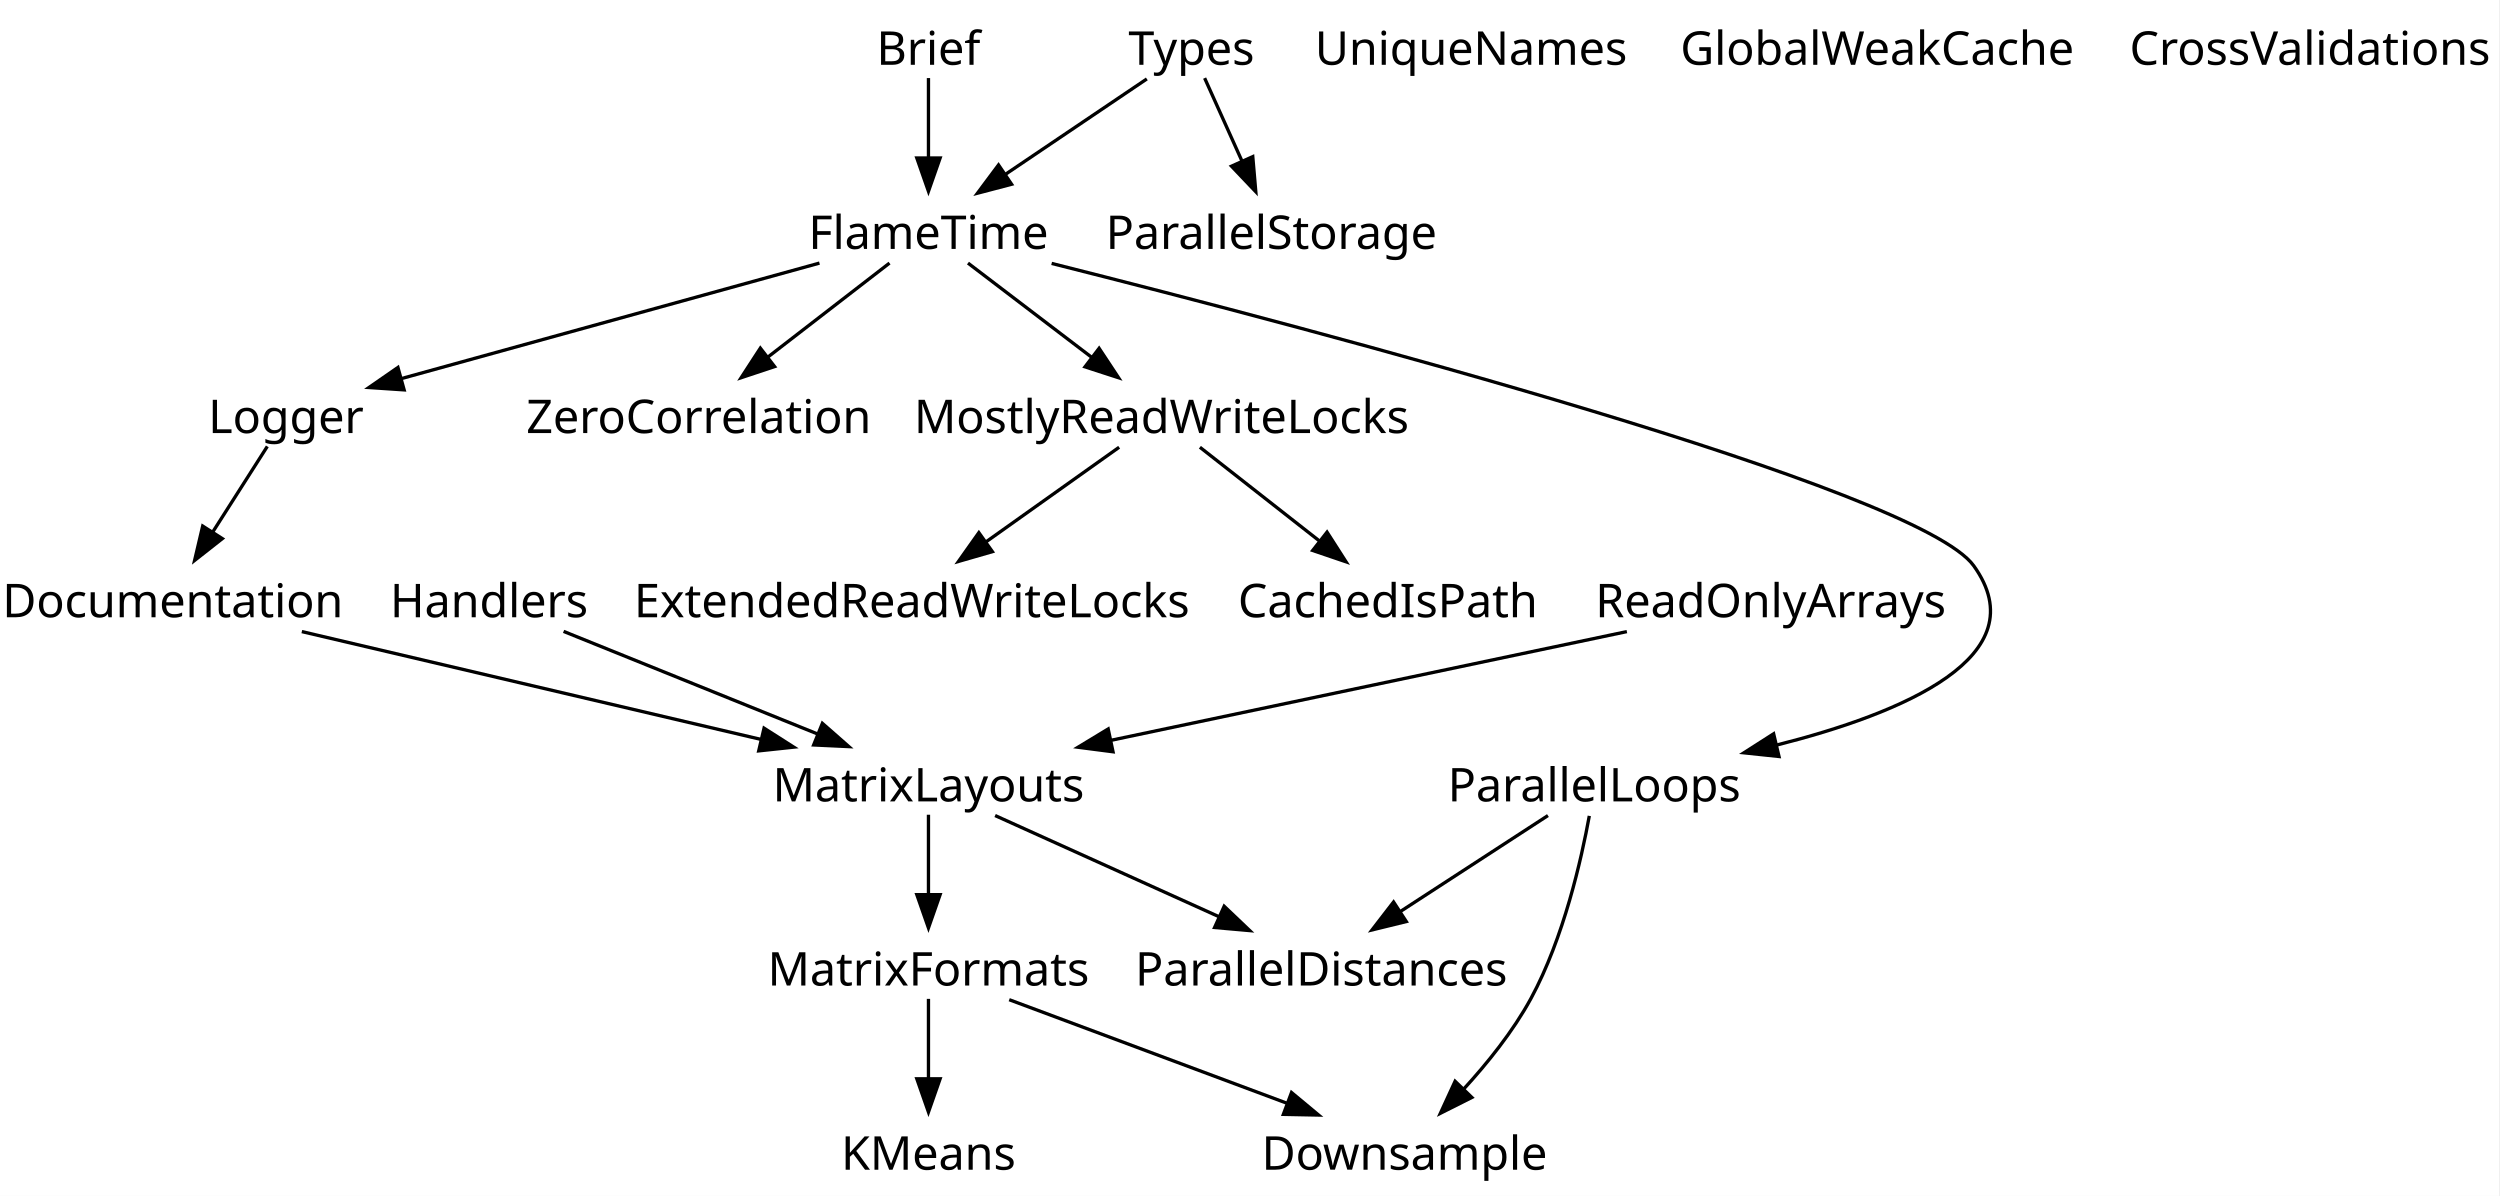
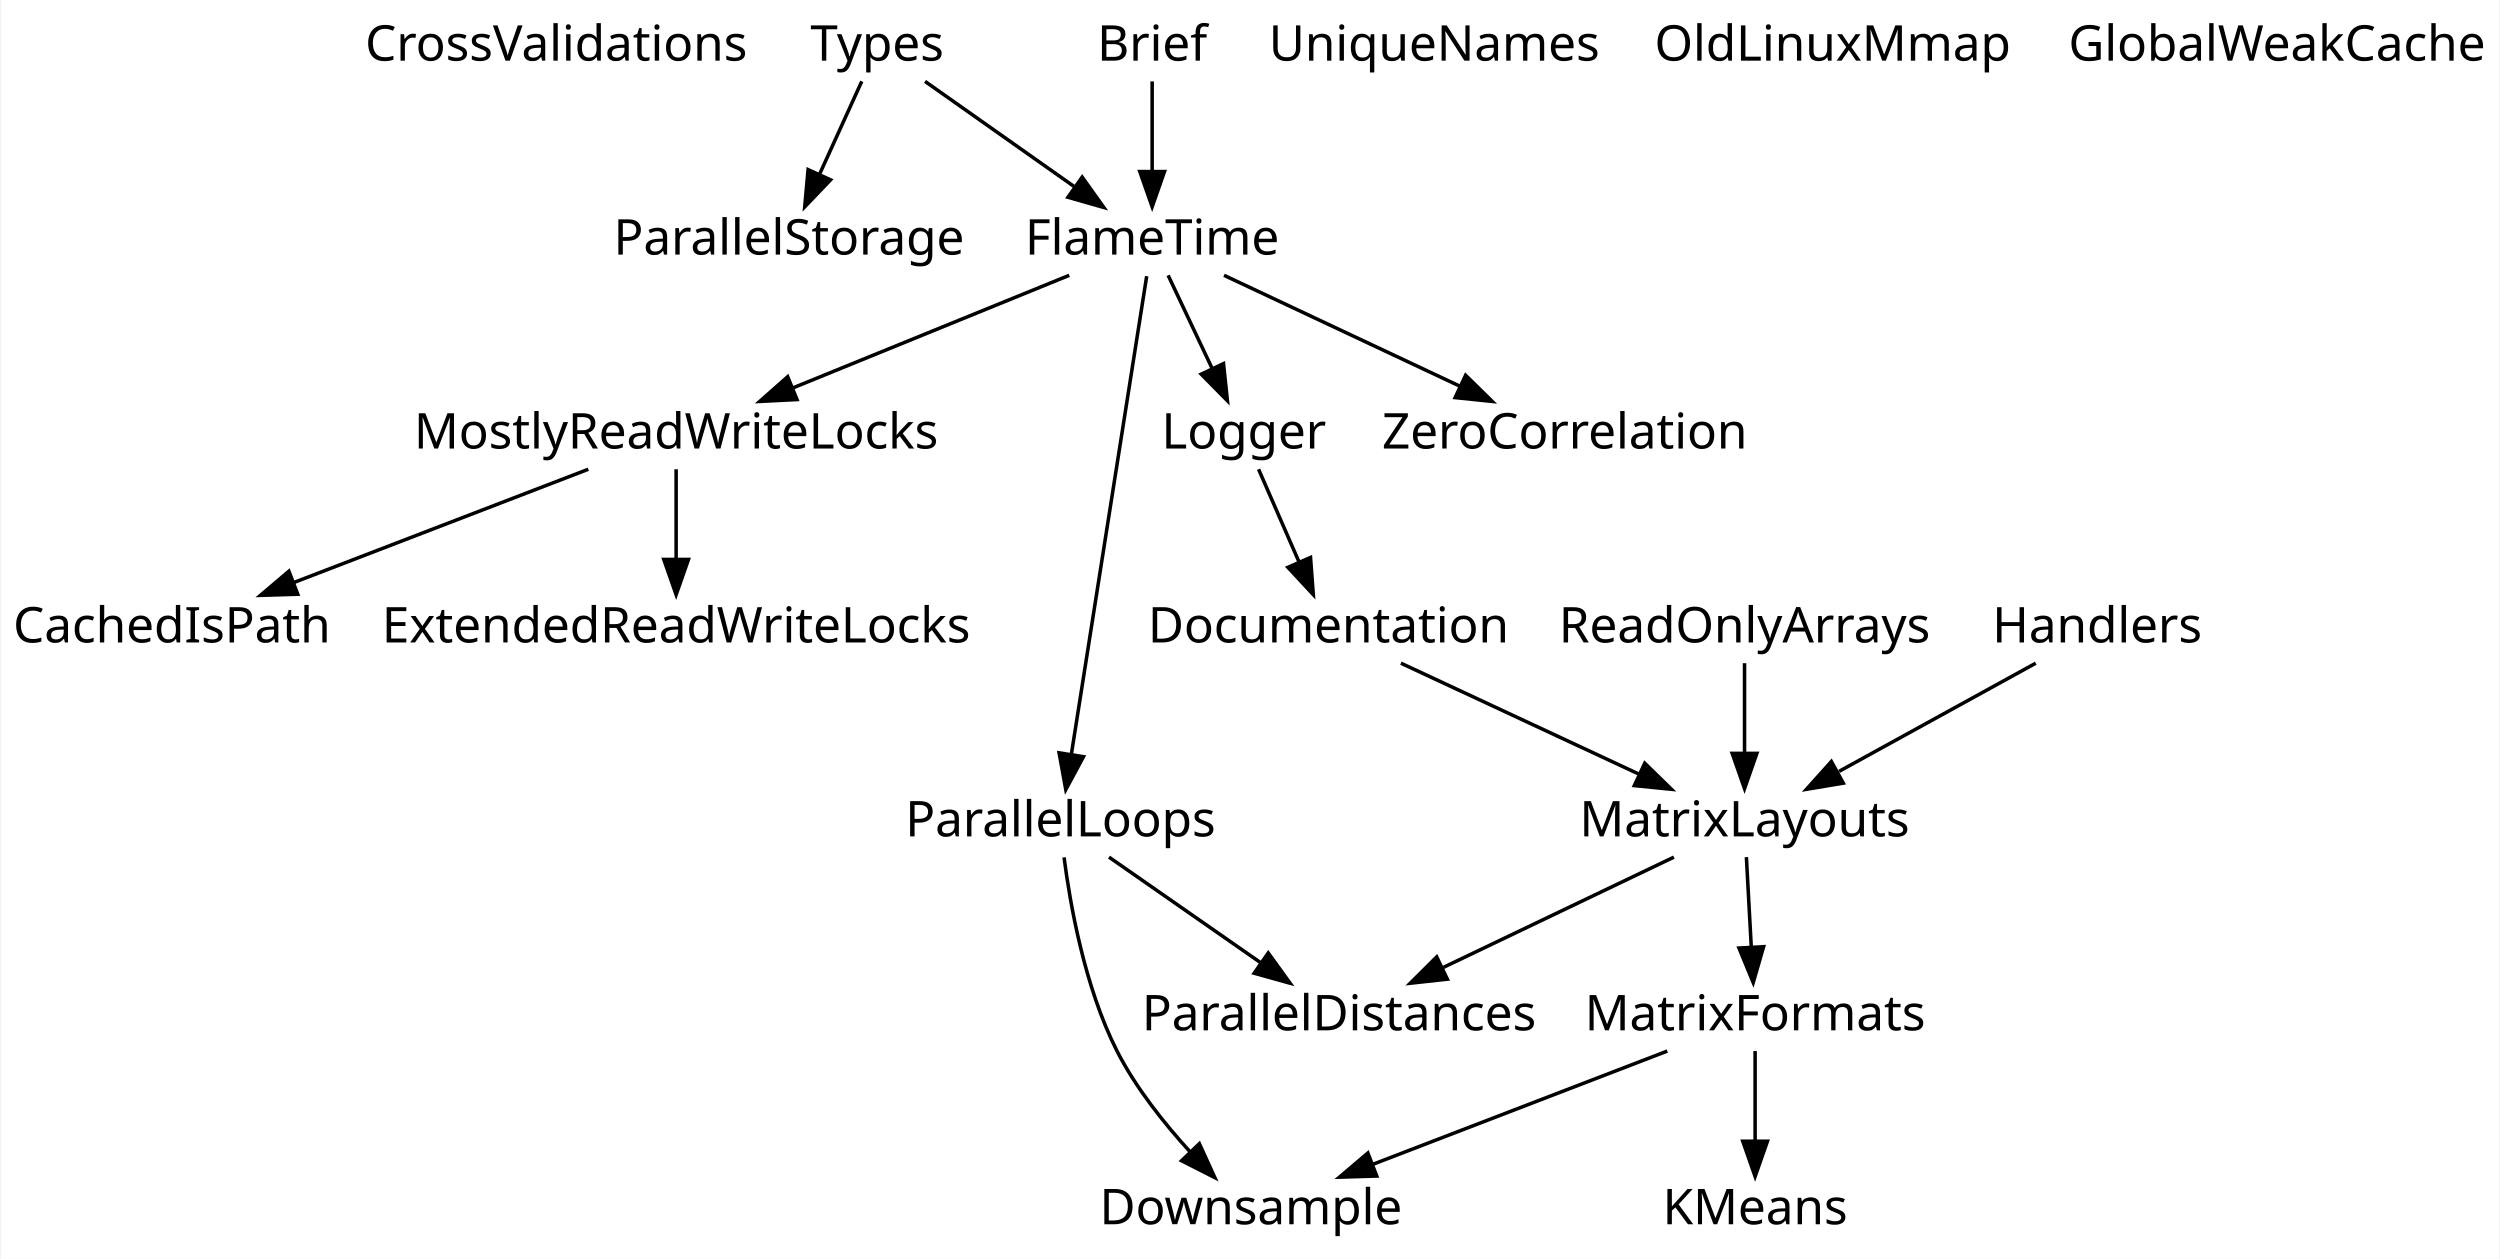
- <svg xmlns="http://www.w3.org/2000/svg" xmlns:xlink="http://www.w3.org/1999/xlink" width="751pt" height="359pt" viewBox="0.00 0.00 751.00 359.00">
-   <g id="graph0" class="graph" transform="scale(1 1) rotate(0) translate(4 355.24)">
-     <polygon fill="white" stroke="none" points="-4,4 -4,-355.24 746.69,-355.24 746.69,4 -4,4" />
+ <svg xmlns="http://www.w3.org/2000/svg" xmlns:xlink="http://www.w3.org/1999/xlink" width="709pt" height="357pt" viewBox="0.00 0.00 708.50 357.00">
+   <g id="graph0" class="graph" transform="scale(1 1) rotate(0) translate(4 353)">
+     <polygon fill="#ffffff" stroke="transparent" points="-4,4 -4,-353 704.5,-353 704.5,4 -4,4" />
    <g id="node1" class="node">
      <g id="a_node1">
-         <a xlink:href="../extended_read_write_locks.html" xlink:title="ExtendedReadWriteLocks" target="_top">
-           <polygon fill="none" stroke="white" points="350.07,-185.28 189.75,-185.28 189.75,-165.96 350.07,-165.96 350.07,-185.28" />
-           <text xml:space="preserve" text-anchor="middle" x="269.91" y="-169.82" font-family="Sans-Serif" font-size="14.00">ExtendedReadWriteLocks</text>
+         <a xlink:href="../cross_validations.html" xlink:title="CrossValidations" target="_top">
+           <polygon fill="none" stroke="#ffffff" points="206,-349 101,-349 101,-330 206,-330 206,-349" />
+           <text text-anchor="middle" x="153.5" y="-335.8" font-family="Sans-Serif" font-size="14.00" fill="#000000">CrossValidations</text>
        </a>
      </g>
    </g>
    <g id="node2" class="node">
      <g id="a_node2">
-         <a xlink:href="../mostly_read_write_locks.html" xlink:title="MostlyReadWriteLocks" target="_top">
-           <polygon fill="none" stroke="white" points="416.44,-240.6 273.38,-240.6 273.38,-221.28 416.44,-221.28 416.44,-240.6" />
-           <text xml:space="preserve" text-anchor="middle" x="344.91" y="-225.14" font-family="Sans-Serif" font-size="14.00">MostlyReadWriteLocks</text>
+         <a xlink:href="../parallel_storage.html" xlink:title="ParallelStorage" target="_top">
+           <polygon fill="none" stroke="#ffffff" points="267.5,-294 171.5,-294 171.5,-275 267.5,-275 267.5,-294" />
+           <text text-anchor="middle" x="219.5" y="-280.8" font-family="Sans-Serif" font-size="14.00" fill="#000000">ParallelStorage</text>
+         </a>
+       </g>
+     </g>
+     <g id="node3" class="node">
+       <g id="a_node3">
+         <a xlink:href="../types.html" xlink:title="Types" target="_top">
+           <polygon fill="none" stroke="#ffffff" points="264.5,-349 224.5,-349 224.5,-330 264.5,-330 264.5,-349" />
+           <text text-anchor="middle" x="244.5" y="-335.8" font-family="Sans-Serif" font-size="14.00" fill="#000000">Types</text>
        </a>
      </g>
    </g>
    <g id="edge1" class="edge">
-       <path fill="none" stroke="black" d="M332.19,-220.89C321.2,-213.08 305.07,-201.61 291.98,-192.31" />
-       <polygon fill="black" stroke="black" points="294.11,-189.53 283.93,-186.59 290.05,-195.23 294.11,-189.53" />
+       <path fill="none" stroke="#000000" d="M240.145,-329.92C236.852,-322.675 232.223,-312.49 228.182,-303.601" />
+       <polygon fill="#000000" stroke="#000000" points="231.298,-301.996 223.973,-294.341 224.925,-304.893 231.298,-301.996" />
+     </g>
+     <g id="node13" class="node">
+       <g id="a_node13">
+         <a xlink:href="../flame_time.html" xlink:title="FlameTime" target="_top">
+           <polygon fill="none" stroke="#ffffff" points="359.5,-294 285.5,-294 285.5,-275 359.5,-275 359.5,-294" />
+           <text text-anchor="middle" x="322.5" y="-280.8" font-family="Sans-Serif" font-size="14.00" fill="#000000">FlameTime</text>
+         </a>
+       </g>
+     </g>
+     <g id="edge17" class="edge">
+       <path fill="none" stroke="#000000" d="M258.087,-329.92C269.759,-321.689 286.81,-309.666 300.438,-300.057" />
+       <polygon fill="#000000" stroke="#000000" points="302.652,-302.778 308.807,-294.155 298.618,-297.057 302.652,-302.778" />
    </g>
    <g id="node4" class="node">
      <g id="a_node4">
+         <a xlink:href="../matrix_formats.html" xlink:title="MatrixFormats" target="_top">
+           <polygon fill="none" stroke="#ffffff" points="539.5,-74 447.5,-74 447.5,-55 539.5,-55 539.5,-74" />
+           <text text-anchor="middle" x="493.5" y="-60.8" font-family="Sans-Serif" font-size="14.00" fill="#000000">MatrixFormats</text>
+         </a>
+       </g>
+     </g>
+     <g id="node14" class="node">
+       <g id="a_node14">
+         <a xlink:href="../kmeans.html" xlink:title="KMeans" target="_top">
+           <polygon fill="none" stroke="#ffffff" points="521,-19 466,-19 466,0 521,0 521,-19" />
+           <text text-anchor="middle" x="493.5" y="-5.8" font-family="Sans-Serif" font-size="14.00" fill="#000000">KMeans</text>
+         </a>
+       </g>
+     </g>
+     <g id="edge8" class="edge">
+       <path fill="none" stroke="#000000" d="M493.5,-54.92C493.5,-47.908 493.5,-38.144 493.5,-29.465" />
+       <polygon fill="#000000" stroke="#000000" points="497,-29.341 493.5,-19.341 490,-29.341 497,-29.341" />
+     </g>
+     <g id="node20" class="node">
+       <g id="a_node20">
+         <a xlink:href="../downsample.html" xlink:title="Downsample" target="_top">
+           <polygon fill="none" stroke="#ffffff" points="392,-19 309,-19 309,0 392,0 392,-19" />
+           <text text-anchor="middle" x="350.5" y="-5.8" font-family="Sans-Serif" font-size="14.00" fill="#000000">Downsample</text>
+         </a>
+       </g>
+     </g>
+     <g id="edge14" class="edge">
+       <path fill="none" stroke="#000000" d="M468.591,-54.92C445.46,-46.023 410.805,-32.694 385.012,-22.774" />
+       <polygon fill="#000000" stroke="#000000" points="386.193,-19.478 375.603,-19.155 383.68,-26.012 386.193,-19.478" />
+     </g>
+     <g id="node5" class="node">
+       <g id="a_node5">
+         <a xlink:href="../matrix_layouts.html" xlink:title="MatrixLayouts" target="_top">
+           <polygon fill="none" stroke="#ffffff" points="535,-129 446,-129 446,-110 535,-110 535,-129" />
+           <text text-anchor="middle" x="490.5" y="-115.8" font-family="Sans-Serif" font-size="14.00" fill="#000000">MatrixLayouts</text>
+         </a>
+       </g>
+     </g>
+     <g id="edge2" class="edge">
+       <path fill="none" stroke="#000000" d="M491.023,-109.92C491.405,-102.908 491.938,-93.144 492.411,-84.465" />
+       <polygon fill="#000000" stroke="#000000" points="495.913,-84.517 492.963,-74.341 488.924,-84.135 495.913,-84.517" />
+     </g>
+     <g id="node9" class="node">
+       <g id="a_node9">
+         <a xlink:href="../parallel_distances.html" xlink:title="ParallelDistances" target="_top">
+           <polygon fill="none" stroke="#ffffff" points="429.5,-74 321.5,-74 321.5,-55 429.5,-55 429.5,-74" />
+           <text text-anchor="middle" x="375.5" y="-60.8" font-family="Sans-Serif" font-size="14.00" fill="#000000">ParallelDistances</text>
+         </a>
+       </g>
+     </g>
+     <g id="edge4" class="edge">
+       <path fill="none" stroke="#000000" d="M470.469,-109.92C452.358,-101.258 425.464,-88.396 404.914,-78.567" />
+       <polygon fill="#000000" stroke="#000000" points="406.219,-75.312 395.688,-74.155 403.199,-81.627 406.219,-75.312" />
+     </g>
+     <g id="node6" class="node">
+       <g id="a_node6">
        <a xlink:href="../cached_ispath.html" xlink:title="CachedIsPath" target="_top">
-           <polygon fill="none" stroke="white" points="457.44,-185.28 368.38,-185.28 368.38,-165.96 457.44,-165.96 457.44,-185.28" />
-           <text xml:space="preserve" text-anchor="middle" x="412.91" y="-169.82" font-family="Sans-Serif" font-size="14.00">CachedIsPath</text>
-         </a>
-       </g>
-     </g>
-     <g id="edge3" class="edge">
-       <path fill="none" stroke="black" d="M356.45,-220.89C366.37,-213.11 380.92,-201.7 392.77,-192.41" />
-       <polygon fill="black" stroke="black" points="394.64,-195.39 400.35,-186.47 390.33,-189.88 394.64,-195.39" />
-     </g>
-     <g id="node3" class="node">
-       <g id="a_node3">
-         <a xlink:href="../flame_time.html" xlink:title="FlameTime" target="_top">
-           <polygon fill="none" stroke="white" points="311.57,-295.92 238.25,-295.92 238.25,-276.6 311.57,-276.6 311.57,-295.92" />
-           <text xml:space="preserve" text-anchor="middle" x="274.91" y="-280.46" font-family="Sans-Serif" font-size="14.00">FlameTime</text>
-         </a>
-       </g>
-     </g>
-     <g id="edge2" class="edge">
-       <path fill="none" stroke="black" d="M286.78,-276.21C297,-268.43 311.98,-257.02 324.17,-247.73" />
-       <polygon fill="black" stroke="black" points="326.17,-250.61 332.01,-241.77 321.93,-245.04 326.17,-250.61" />
+           <polygon fill="none" stroke="#ffffff" points="89,-184 0,-184 0,-165 89,-165 89,-184" />
+           <text text-anchor="middle" x="44.5" y="-170.8" font-family="Sans-Serif" font-size="14.00" fill="#000000">CachedIsPath</text>
+         </a>
+       </g>
    </g>
    <g id="node7" class="node">
      <g id="a_node7">
+         <a xlink:href="../mostly_read_write_locks.html" xlink:title="MostlyReadWriteLocks" target="_top">
+           <polygon fill="none" stroke="#ffffff" points="259,-239 116,-239 116,-220 259,-220 259,-239" />
+           <text text-anchor="middle" x="187.5" y="-225.8" font-family="Sans-Serif" font-size="14.00" fill="#000000">MostlyReadWriteLocks</text>
+         </a>
+       </g>
+     </g>
+     <g id="edge3" class="edge">
+       <path fill="none" stroke="#000000" d="M162.591,-219.92C139.46,-211.023 104.805,-197.694 79.012,-187.774" />
+       <polygon fill="#000000" stroke="#000000" points="80.193,-184.478 69.603,-184.155 77.68,-191.012 80.193,-184.478" />
+     </g>
+     <g id="node19" class="node">
+       <g id="a_node19">
+         <a xlink:href="../extended_read_write_locks.html" xlink:title="ExtendedReadWriteLocks" target="_top">
+           <polygon fill="none" stroke="#ffffff" points="268,-184 107,-184 107,-165 268,-165 268,-184" />
+           <text text-anchor="middle" x="187.5" y="-170.8" font-family="Sans-Serif" font-size="14.00" fill="#000000">ExtendedReadWriteLocks</text>
+         </a>
+       </g>
+     </g>
+     <g id="edge13" class="edge">
+       <path fill="none" stroke="#000000" d="M187.5,-219.92C187.5,-212.908 187.5,-203.144 187.5,-194.465" />
+       <polygon fill="#000000" stroke="#000000" points="191,-194.341 187.5,-184.341 184,-194.341 191,-194.341" />
+     </g>
+     <g id="node8" class="node">
+       <g id="a_node8">
+         <a xlink:href="../unique_names.html" xlink:title="UniqueNames" target="_top">
+           <polygon fill="none" stroke="#ffffff" points="448,-349 357,-349 357,-330 448,-330 448,-349" />
+           <text text-anchor="middle" x="402.5" y="-335.8" font-family="Sans-Serif" font-size="14.00" fill="#000000">UniqueNames</text>
+         </a>
+       </g>
+     </g>
+     <g id="node10" class="node">
+       <g id="a_node10">
+         <a xlink:href="../parallel_loops.html" xlink:title="ParallelLoops" target="_top">
+           <polygon fill="none" stroke="#ffffff" points="339.5,-129 253.5,-129 253.5,-110 339.5,-110 339.5,-129" />
+           <text text-anchor="middle" x="296.5" y="-115.8" font-family="Sans-Serif" font-size="14.00" fill="#000000">ParallelLoops</text>
+         </a>
+       </g>
+     </g>
+     <g id="edge5" class="edge">
+       <path fill="none" stroke="#000000" d="M310.261,-109.92C322.083,-101.689 339.353,-89.666 353.155,-80.057" />
+       <polygon fill="#000000" stroke="#000000" points="355.425,-82.741 361.632,-74.155 351.425,-76.996 355.425,-82.741" />
+     </g>
+     <g id="edge15" class="edge">
+       <path fill="none" stroke="#000000" d="M297.519,-109.846C299.196,-96.804 303.313,-73.109 312.5,-55 317.808,-44.537 325.924,-34.37 333.295,-26.31" />
+       <polygon fill="#000000" stroke="#000000" points="335.891,-28.66 340.285,-19.019 330.838,-23.815 335.891,-28.66" />
+     </g>
+     <g id="node11" class="node">
+       <g id="a_node11">
+         <a xlink:href="../documentation.html" xlink:title="Documentation" target="_top">
+           <polygon fill="none" stroke="#ffffff" points="420.5,-184 324.5,-184 324.5,-165 420.5,-165 420.5,-184" />
+           <text text-anchor="middle" x="372.5" y="-170.8" font-family="Sans-Serif" font-size="14.00" fill="#000000">Documentation</text>
+         </a>
+       </g>
+     </g>
+     <g id="edge11" class="edge">
+       <path fill="none" stroke="#000000" d="M393.054,-164.92C411.721,-156.219 439.483,-143.279 460.605,-133.434" />
+       <polygon fill="#000000" stroke="#000000" points="462.2,-136.552 469.786,-129.155 459.243,-130.207 462.2,-136.552" />
+     </g>
+     <g id="node12" class="node">
+       <g id="a_node12">
+         <a xlink:href="../logger.html" xlink:title="Logger" target="_top">
+           <polygon fill="none" stroke="#ffffff" points="372,-239 325,-239 325,-220 372,-220 372,-239" />
+           <text text-anchor="middle" x="348.5" y="-225.8" font-family="Sans-Serif" font-size="14.00" fill="#000000">Logger</text>
+         </a>
+       </g>
+     </g>
+     <g id="edge6" class="edge">
+       <path fill="none" stroke="#000000" d="M352.68,-219.92C355.842,-212.675 360.286,-202.49 364.165,-193.601" />
+       <polygon fill="#000000" stroke="#000000" points="367.414,-194.906 368.206,-184.341 360.998,-192.106 367.414,-194.906" />
+     </g>
+     <g id="edge7" class="edge">
+       <path fill="none" stroke="#000000" d="M298.985,-274.92C277.34,-266.101 245.007,-252.929 220.727,-243.037" />
+       <polygon fill="#000000" stroke="#000000" points="221.78,-239.687 211.199,-239.155 219.139,-246.169 221.78,-239.687" />
+     </g>
+     <g id="edge9" class="edge">
+       <path fill="none" stroke="#000000" d="M320.951,-274.673C316.769,-248.129 305.184,-174.609 299.595,-139.14" />
+       <polygon fill="#000000" stroke="#000000" points="303.022,-138.403 298.008,-129.069 296.107,-139.492 303.022,-138.403" />
+     </g>
+     <g id="edge16" class="edge">
+       <path fill="none" stroke="#000000" d="M327.029,-274.92C330.454,-267.675 335.268,-257.49 339.47,-248.601" />
+       <polygon fill="#000000" stroke="#000000" points="342.738,-249.877 343.848,-239.341 336.41,-246.886 342.738,-249.877" />
+     </g>
+     <g id="node22" class="node">
+       <g id="a_node22">
        <a xlink:href="../zero_correlation.html" xlink:title="ZeroCorrelation" target="_top">
-           <polygon fill="none" stroke="white" points="254.94,-240.6 156.87,-240.6 156.87,-221.28 254.94,-221.28 254.94,-240.6" />
-           <text xml:space="preserve" text-anchor="middle" x="205.91" y="-225.14" font-family="Sans-Serif" font-size="14.00">ZeroCorrelation</text>
-         </a>
-       </g>
-     </g>
-     <g id="edge4" class="edge">
-       <path fill="none" stroke="black" d="M263.21,-276.21C253.13,-268.43 238.37,-257.02 226.35,-247.73" />
-       <polygon fill="black" stroke="black" points="228.69,-245.12 218.64,-241.78 224.41,-250.66 228.69,-245.12" />
-     </g>
-     <g id="node14" class="node">
-       <g id="a_node14">
-         <a xlink:href="../parallel_loops.html" xlink:title="ParallelLoops" target="_top">
-           <polygon fill="none" stroke="white" points="517.94,-129.96 431.88,-129.96 431.88,-110.64 517.94,-110.64 517.94,-129.96" />
-           <text xml:space="preserve" text-anchor="middle" x="474.91" y="-114.5" font-family="Sans-Serif" font-size="14.00">ParallelLoops</text>
-         </a>
-       </g>
-     </g>
-     <g id="edge7" class="edge">
-       <path fill="none" stroke="black" d="M311.91,-276.11C391.33,-256.12 572.31,-208.44 588.91,-185.28 608.4,-158.08 567.62,-140.99 529.54,-131.38" />
-       <polygon fill="black" stroke="black" points="530.41,-127.99 519.87,-129.1 528.8,-134.81 530.41,-127.99" />
+           <polygon fill="none" stroke="#ffffff" points="488.5,-239 390.5,-239 390.5,-220 488.5,-220 488.5,-239" />
+           <text text-anchor="middle" x="439.5" y="-225.8" font-family="Sans-Serif" font-size="14.00" fill="#000000">ZeroCorrelation</text>
+         </a>
+       </g>
+     </g>
+     <g id="edge19" class="edge">
+       <path fill="none" stroke="#000000" d="M342.88,-274.92C361.389,-266.219 388.915,-253.279 409.858,-243.434" />
+       <polygon fill="#000000" stroke="#000000" points="411.4,-246.577 418.961,-239.155 408.422,-240.242 411.4,-246.577" />
+     </g>
+     <g id="node15" class="node">
+       <g id="a_node15">
+         <a xlink:href="../read_only_arrays.html" xlink:title="ReadOnlyArrays" target="_top">
+           <polygon fill="none" stroke="#ffffff" points="542.5,-184 438.5,-184 438.5,-165 542.5,-165 542.5,-184" />
+           <text text-anchor="middle" x="490.5" y="-170.8" font-family="Sans-Serif" font-size="14.00" fill="#000000">ReadOnlyArrays</text>
+         </a>
+       </g>
+     </g>
+     <g id="edge12" class="edge">
+       <path fill="none" stroke="#000000" d="M490.5,-164.92C490.5,-157.908 490.5,-148.144 490.5,-139.465" />
+       <polygon fill="#000000" stroke="#000000" points="494,-139.341 490.5,-129.341 487,-139.341 494,-139.341" />
+     </g>
+     <g id="node16" class="node">
+       <g id="a_node16">
+         <a xlink:href="../old_linux_mmap.html" xlink:title="OldLinuxMmap" target="_top">
+           <polygon fill="none" stroke="#ffffff" points="564.5,-349 466.5,-349 466.5,-330 564.5,-330 564.5,-349" />
+           <text text-anchor="middle" x="515.5" y="-335.8" font-family="Sans-Serif" font-size="14.00" fill="#000000">OldLinuxMmap</text>
+         </a>
+       </g>
    </g>
    <g id="node17" class="node">
      <g id="a_node17">
-         <a xlink:href="../logger.html" xlink:title="Logger" target="_top">
-           <polygon fill="none" stroke="white" points="105.07,-240.6 58.75,-240.6 58.75,-221.28 105.07,-221.28 105.07,-240.6" />
-           <text xml:space="preserve" text-anchor="middle" x="81.91" y="-225.14" font-family="Sans-Serif" font-size="14.00">Logger</text>
-         </a>
-       </g>
-     </g>
-     <g id="edge11" class="edge">
-       <path fill="none" stroke="black" d="M242.17,-276.21C207.14,-266.54 151.81,-251.25 116.2,-241.41" />
-       <polygon fill="black" stroke="black" points="117.4,-238.12 106.83,-238.83 115.54,-244.86 117.4,-238.12" />
-     </g>
-     <g id="node5" class="node">
-       <g id="a_node5">
-         <a xlink:href="../read_only_arrays.html" xlink:title="ReadOnlyArrays" target="_top">
-           <polygon fill="none" stroke="white" points="579.94,-185.28 475.88,-185.28 475.88,-165.96 579.94,-165.96 579.94,-185.28" />
-           <text xml:space="preserve" text-anchor="middle" x="527.91" y="-169.82" font-family="Sans-Serif" font-size="14.00">ReadOnlyArrays</text>
-         </a>
-       </g>
-     </g>
-     <g id="node12" class="node">
-       <g id="a_node12">
-         <a xlink:href="../matrix_layouts.html" xlink:title="MatrixLayouts" target="_top">
-           <polygon fill="none" stroke="white" points="319.44,-129.96 230.37,-129.96 230.37,-110.64 319.44,-110.64 319.44,-129.96" />
-           <text xml:space="preserve" text-anchor="middle" x="274.91" y="-114.5" font-family="Sans-Serif" font-size="14.00">MatrixLayouts</text>
-         </a>
-       </g>
-     </g>
-     <g id="edge15" class="edge">
-       <path fill="none" stroke="black" d="M484.71,-165.51C441.81,-156.47 375.91,-142.59 329.44,-132.79" />
-       <polygon fill="black" stroke="black" points="330.35,-129.41 319.84,-130.77 328.9,-136.26 330.35,-129.41" />
-     </g>
-     <g id="node6" class="node">
-       <g id="a_node6">
-         <a xlink:href="../unique_names.html" xlink:title="UniqueNames" target="_top">
-           <polygon fill="none" stroke="white" points="483.19,-351.24 392.62,-351.24 392.62,-331.92 483.19,-331.92 483.19,-351.24" />
-           <text xml:space="preserve" text-anchor="middle" x="437.91" y="-335.78" font-family="Sans-Serif" font-size="14.00">UniqueNames</text>
-         </a>
-       </g>
-     </g>
-     <g id="node8" class="node">
-       <g id="a_node8">
+         <a xlink:href="../handlers.html" xlink:title="Handlers" target="_top">
+           <polygon fill="none" stroke="#ffffff" points="620,-184 561,-184 561,-165 620,-165 620,-184" />
+           <text text-anchor="middle" x="590.5" y="-170.8" font-family="Sans-Serif" font-size="14.00" fill="#000000">Handlers</text>
+         </a>
+       </g>
+     </g>
+     <g id="edge10" class="edge">
+       <path fill="none" stroke="#000000" d="M573.081,-164.92C557.689,-156.454 535.001,-143.976 517.298,-134.239" />
+       <polygon fill="#000000" stroke="#000000" points="518.504,-130.907 508.055,-129.155 515.13,-137.041 518.504,-130.907" />
+     </g>
+     <g id="node18" class="node">
+       <g id="a_node18">
        <a xlink:href="../global_weak_cache.html" xlink:title="GlobalWeakCache" target="_top">
-           <polygon fill="none" stroke="white" points="618.69,-351.24 501.12,-351.24 501.12,-331.92 618.69,-331.92 618.69,-351.24" />
-           <text xml:space="preserve" text-anchor="middle" x="559.91" y="-335.78" font-family="Sans-Serif" font-size="14.00">GlobalWeakCache</text>
-         </a>
-       </g>
-     </g>
-     <g id="node9" class="node">
-       <g id="a_node9">
-         <a xlink:href="../parallel_storage.html" xlink:title="ParallelStorage" target="_top">
-           <polygon fill="none" stroke="white" points="426.19,-295.92 329.62,-295.92 329.62,-276.6 426.19,-276.6 426.19,-295.92" />
-           <text xml:space="preserve" text-anchor="middle" x="377.91" y="-280.46" font-family="Sans-Serif" font-size="14.00">ParallelStorage</text>
-         </a>
-       </g>
-     </g>
-     <g id="node10" class="node">
-       <g id="a_node10">
-         <a xlink:href="../types.html" xlink:title="Types" target="_top">
-           <polygon fill="none" stroke="white" points="374.44,-351.24 333.37,-351.24 333.37,-331.92 374.44,-331.92 374.44,-351.24" />
-           <text xml:space="preserve" text-anchor="middle" x="353.91" y="-335.78" font-family="Sans-Serif" font-size="14.00">Types</text>
-         </a>
-       </g>
-     </g>
-     <g id="edge13" class="edge">
-       <path fill="none" stroke="black" d="M340.51,-331.53C328.82,-323.65 311.61,-312.03 297.75,-302.68" />
-       <polygon fill="black" stroke="black" points="299.88,-299.89 289.63,-297.2 295.96,-305.69 299.88,-299.89" />
-     </g>
-     <g id="edge5" class="edge">
-       <path fill="none" stroke="black" d="M357.87,-331.78C360.95,-324.95 365.32,-315.23 369.2,-306.61" />
-       <polygon fill="black" stroke="black" points="372.33,-308.19 373.24,-297.64 365.94,-305.32 372.33,-308.19" />
-     </g>
-     <g id="node11" class="node">
-       <g id="a_node11">
-         <a xlink:href="../matrix_formats.html" xlink:title="MatrixFormats" target="_top">
-           <polygon fill="none" stroke="white" points="320.94,-74.64 228.87,-74.64 228.87,-55.32 320.94,-55.32 320.94,-74.64" />
-           <text xml:space="preserve" text-anchor="middle" x="274.91" y="-59.18" font-family="Sans-Serif" font-size="14.00">MatrixFormats</text>
-         </a>
-       </g>
-     </g>
-     <g id="node16" class="node">
-       <g id="a_node16">
-         <a xlink:href="../kmeans.html" xlink:title="KMeans" target="_top">
-           <polygon fill="none" stroke="white" points="302.19,-19.32 247.62,-19.32 247.62,0 302.19,0 302.19,-19.32" />
-           <text xml:space="preserve" text-anchor="middle" x="274.91" y="-3.86" font-family="Sans-Serif" font-size="14.00">KMeans</text>
-         </a>
-       </g>
-     </g>
-     <g id="edge10" class="edge">
-       <path fill="none" stroke="black" d="M274.91,-55.18C274.91,-48.58 274.91,-39.28 274.91,-30.89" />
-       <polygon fill="black" stroke="black" points="278.41,-31.17 274.91,-21.17 271.41,-31.17 278.41,-31.17" />
+           <polygon fill="none" stroke="#ffffff" points="700.5,-349 582.5,-349 582.5,-330 700.5,-330 700.5,-349" />
+           <text text-anchor="middle" x="641.5" y="-335.8" font-family="Sans-Serif" font-size="14.00" fill="#000000">GlobalWeakCache</text>
+         </a>
+       </g>
    </g>
    <g id="node21" class="node">
      <g id="a_node21">
-         <a xlink:href="../downsample.html" xlink:title="Downsample" target="_top">
-           <polygon fill="none" stroke="white" points="459.44,-19.32 376.38,-19.32 376.38,0 459.44,0 459.44,-19.32" />
-           <text xml:space="preserve" text-anchor="middle" x="417.91" y="-3.86" font-family="Sans-Serif" font-size="14.00">Downsample</text>
+         <a xlink:href="../brief.html" xlink:title="Brief" target="_top">
+           <polygon fill="none" stroke="#ffffff" points="338.5,-349 306.5,-349 306.5,-330 338.5,-330 338.5,-349" />
+           <text text-anchor="middle" x="322.5" y="-335.8" font-family="Sans-Serif" font-size="14.00" fill="#000000">Brief</text>
        </a>
      </g>
    </g>
    <g id="edge18" class="edge">
-       <path fill="none" stroke="black" d="M299.17,-54.93C322.18,-46.36 357,-33.37 382.99,-23.68" />
-       <polygon fill="black" stroke="black" points="383.97,-27.05 392.11,-20.28 381.52,-20.49 383.97,-27.05" />
-     </g>
-     <g id="edge6" class="edge">
-       <path fill="none" stroke="black" d="M274.91,-110.5C274.91,-103.9 274.91,-94.6 274.91,-86.21" />
-       <polygon fill="black" stroke="black" points="278.41,-86.49 274.91,-76.49 271.41,-86.49 278.41,-86.49" />
-     </g>
-     <g id="node15" class="node">
-       <g id="a_node15">
-         <a xlink:href="../parallel_distances.html" xlink:title="ParallelDistances" target="_top">
-           <polygon fill="none" stroke="white" points="447.19,-74.64 338.62,-74.64 338.62,-55.32 447.19,-55.32 447.19,-74.64" />
-           <text xml:space="preserve" text-anchor="middle" x="392.91" y="-59.18" font-family="Sans-Serif" font-size="14.00">ParallelDistances</text>
-         </a>
-       </g>
-     </g>
-     <g id="edge9" class="edge">
-       <path fill="none" stroke="black" d="M294.93,-110.25C313.4,-101.91 341.12,-89.38 362.36,-79.78" />
-       <polygon fill="black" stroke="black" points="363.74,-83 371.42,-75.69 360.86,-76.62 363.74,-83" />
-     </g>
-     <g id="node13" class="node">
-       <g id="a_node13">
-         <a xlink:href="../cross_validations.html" xlink:title="CrossValidations" target="_top">
-           <polygon fill="none" stroke="white" points="742.69,-351.24 637.12,-351.24 637.12,-331.92 742.69,-331.92 742.69,-351.24" />
-           <text xml:space="preserve" text-anchor="middle" x="689.91" y="-335.78" font-family="Sans-Serif" font-size="14.00">CrossValidations</text>
-         </a>
-       </g>
-     </g>
-     <g id="edge8" class="edge">
-       <path fill="none" stroke="black" d="M461,-110.25C448.75,-102.29 430.66,-90.52 416.2,-81.12" />
-       <polygon fill="black" stroke="black" points="418.45,-78.41 408.16,-75.89 414.63,-84.28 418.45,-78.41" />
-     </g>
-     <g id="edge19" class="edge">
-       <path fill="none" stroke="black" d="M473.43,-110.15C471.09,-97.3 465.74,-73.45 455.91,-55.32 450.54,-45.41 442.71,-35.73 435.55,-27.92" />
-       <polygon fill="black" stroke="black" points="438.15,-25.57 428.69,-20.81 433.11,-30.43 438.15,-25.57" />
-     </g>
-     <g id="node20" class="node">
-       <g id="a_node20">
-         <a xlink:href="../documentation.html" xlink:title="Documentation" target="_top">
-           <polygon fill="none" stroke="white" points="95.82,-185.28 0,-185.28 0,-165.96 95.82,-165.96 95.82,-185.28" />
-           <text xml:space="preserve" text-anchor="middle" x="47.91" y="-169.82" font-family="Sans-Serif" font-size="14.00">Documentation</text>
-         </a>
-       </g>
-     </g>
-     <g id="edge12" class="edge">
-       <path fill="none" stroke="black" d="M76.3,-221.14C71.79,-214.08 65.32,-203.93 59.7,-195.1" />
-       <polygon fill="black" stroke="black" points="62.79,-193.44 54.46,-186.89 56.89,-197.21 62.79,-193.44" />
-     </g>
-     <g id="node18" class="node">
-       <g id="a_node18">
-         <a xlink:href="../brief.html" xlink:title="Brief" target="_top">
-           <polygon fill="none" stroke="white" points="290.94,-351.24 258.87,-351.24 258.87,-331.92 290.94,-331.92 290.94,-351.24" />
-           <text xml:space="preserve" text-anchor="middle" x="274.91" y="-335.78" font-family="Sans-Serif" font-size="14.00">Brief</text>
-         </a>
-       </g>
-     </g>
-     <g id="edge14" class="edge">
-       <path fill="none" stroke="black" d="M274.91,-331.78C274.91,-325.18 274.91,-315.88 274.91,-307.49" />
-       <polygon fill="black" stroke="black" points="278.41,-307.77 274.91,-297.77 271.41,-307.77 278.41,-307.77" />
-     </g>
-     <g id="node19" class="node">
-       <g id="a_node19">
-         <a xlink:href="../handlers.html" xlink:title="Handlers" target="_top">
-           <polygon fill="none" stroke="white" points="172.07,-185.28 113.75,-185.28 113.75,-165.96 172.07,-165.96 172.07,-185.28" />
-           <text xml:space="preserve" text-anchor="middle" x="142.91" y="-169.82" font-family="Sans-Serif" font-size="14.00">Handlers</text>
-         </a>
-       </g>
-     </g>
-     <g id="edge16" class="edge">
-       <path fill="none" stroke="black" d="M165.3,-165.57C186.35,-157.07 218.11,-144.24 242.03,-134.58" />
-       <polygon fill="black" stroke="black" points="243.04,-137.95 251,-130.96 240.42,-131.46 243.04,-137.95" />
-     </g>
-     <g id="edge17" class="edge">
-       <path fill="none" stroke="black" d="M86.67,-165.51C124.84,-156.55 183.29,-142.82 224.93,-133.04" />
-       <polygon fill="black" stroke="black" points="225.52,-136.5 234.45,-130.8 223.92,-129.68 225.52,-136.5" />
+       <path fill="none" stroke="#000000" d="M322.5,-329.92C322.5,-322.908 322.5,-313.144 322.5,-304.465" />
+       <polygon fill="#000000" stroke="#000000" points="326,-304.341 322.5,-294.341 319,-304.341 326,-304.341" />
    </g>
  </g>
</svg>
